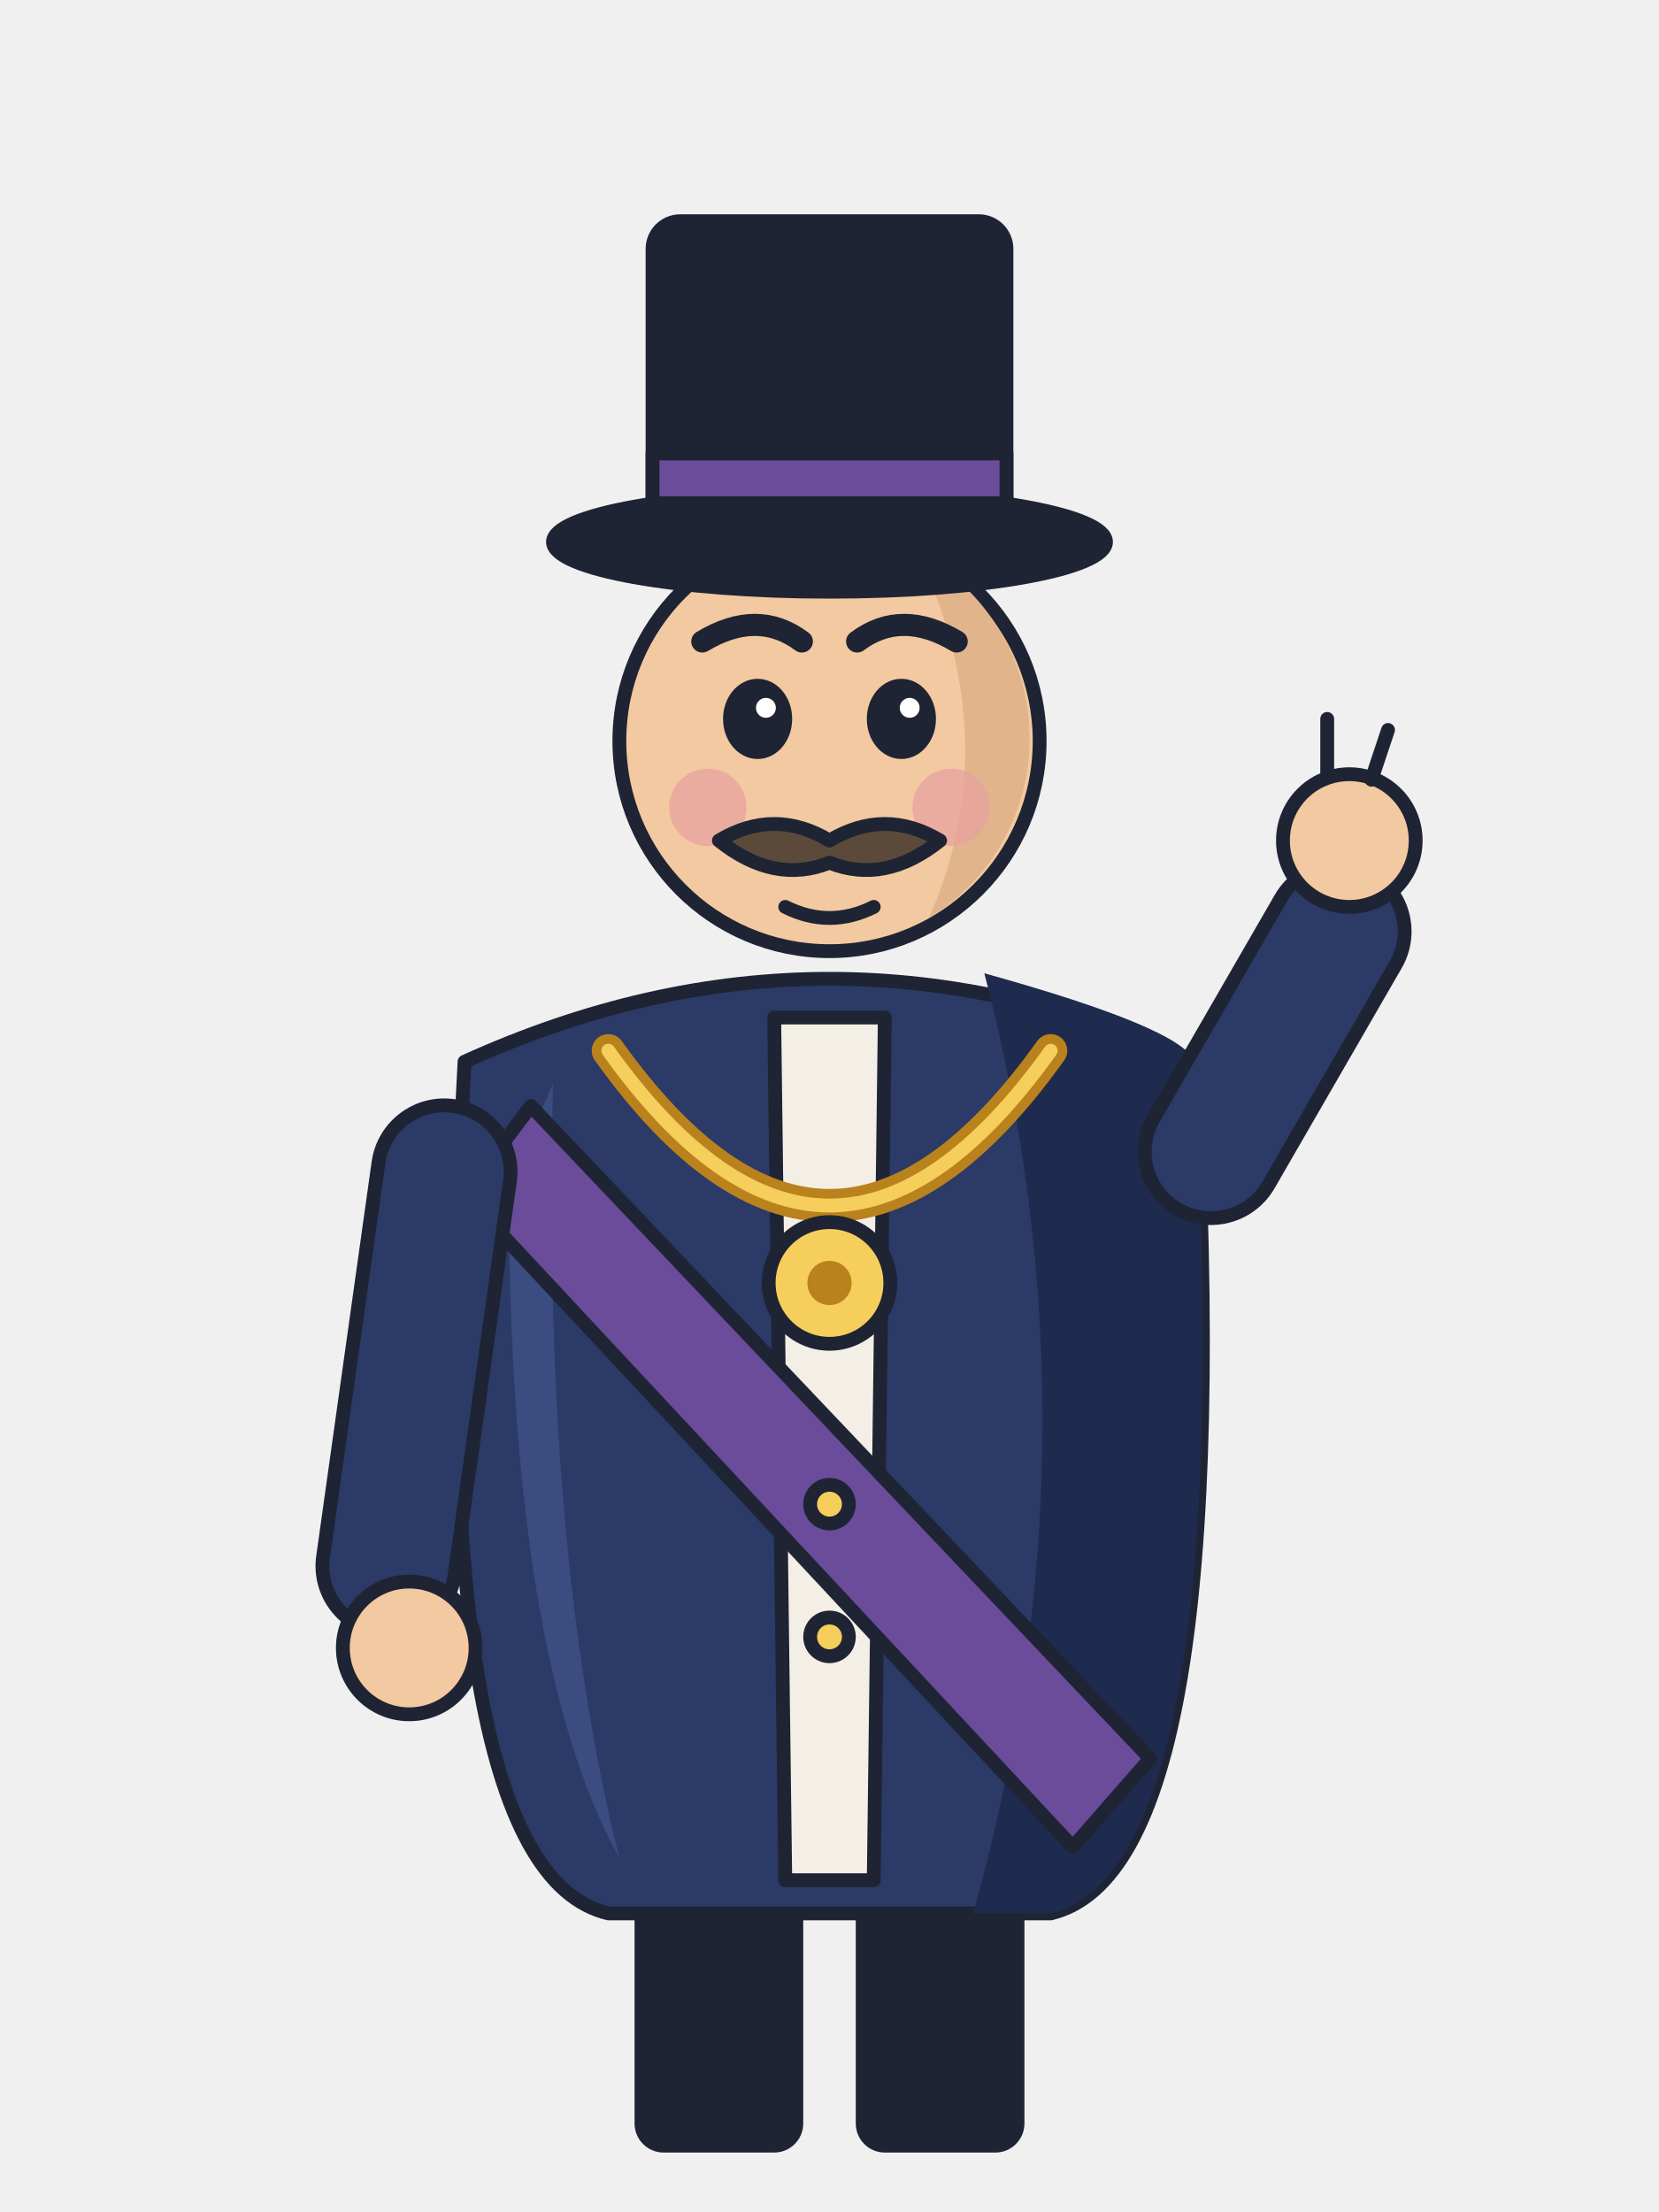
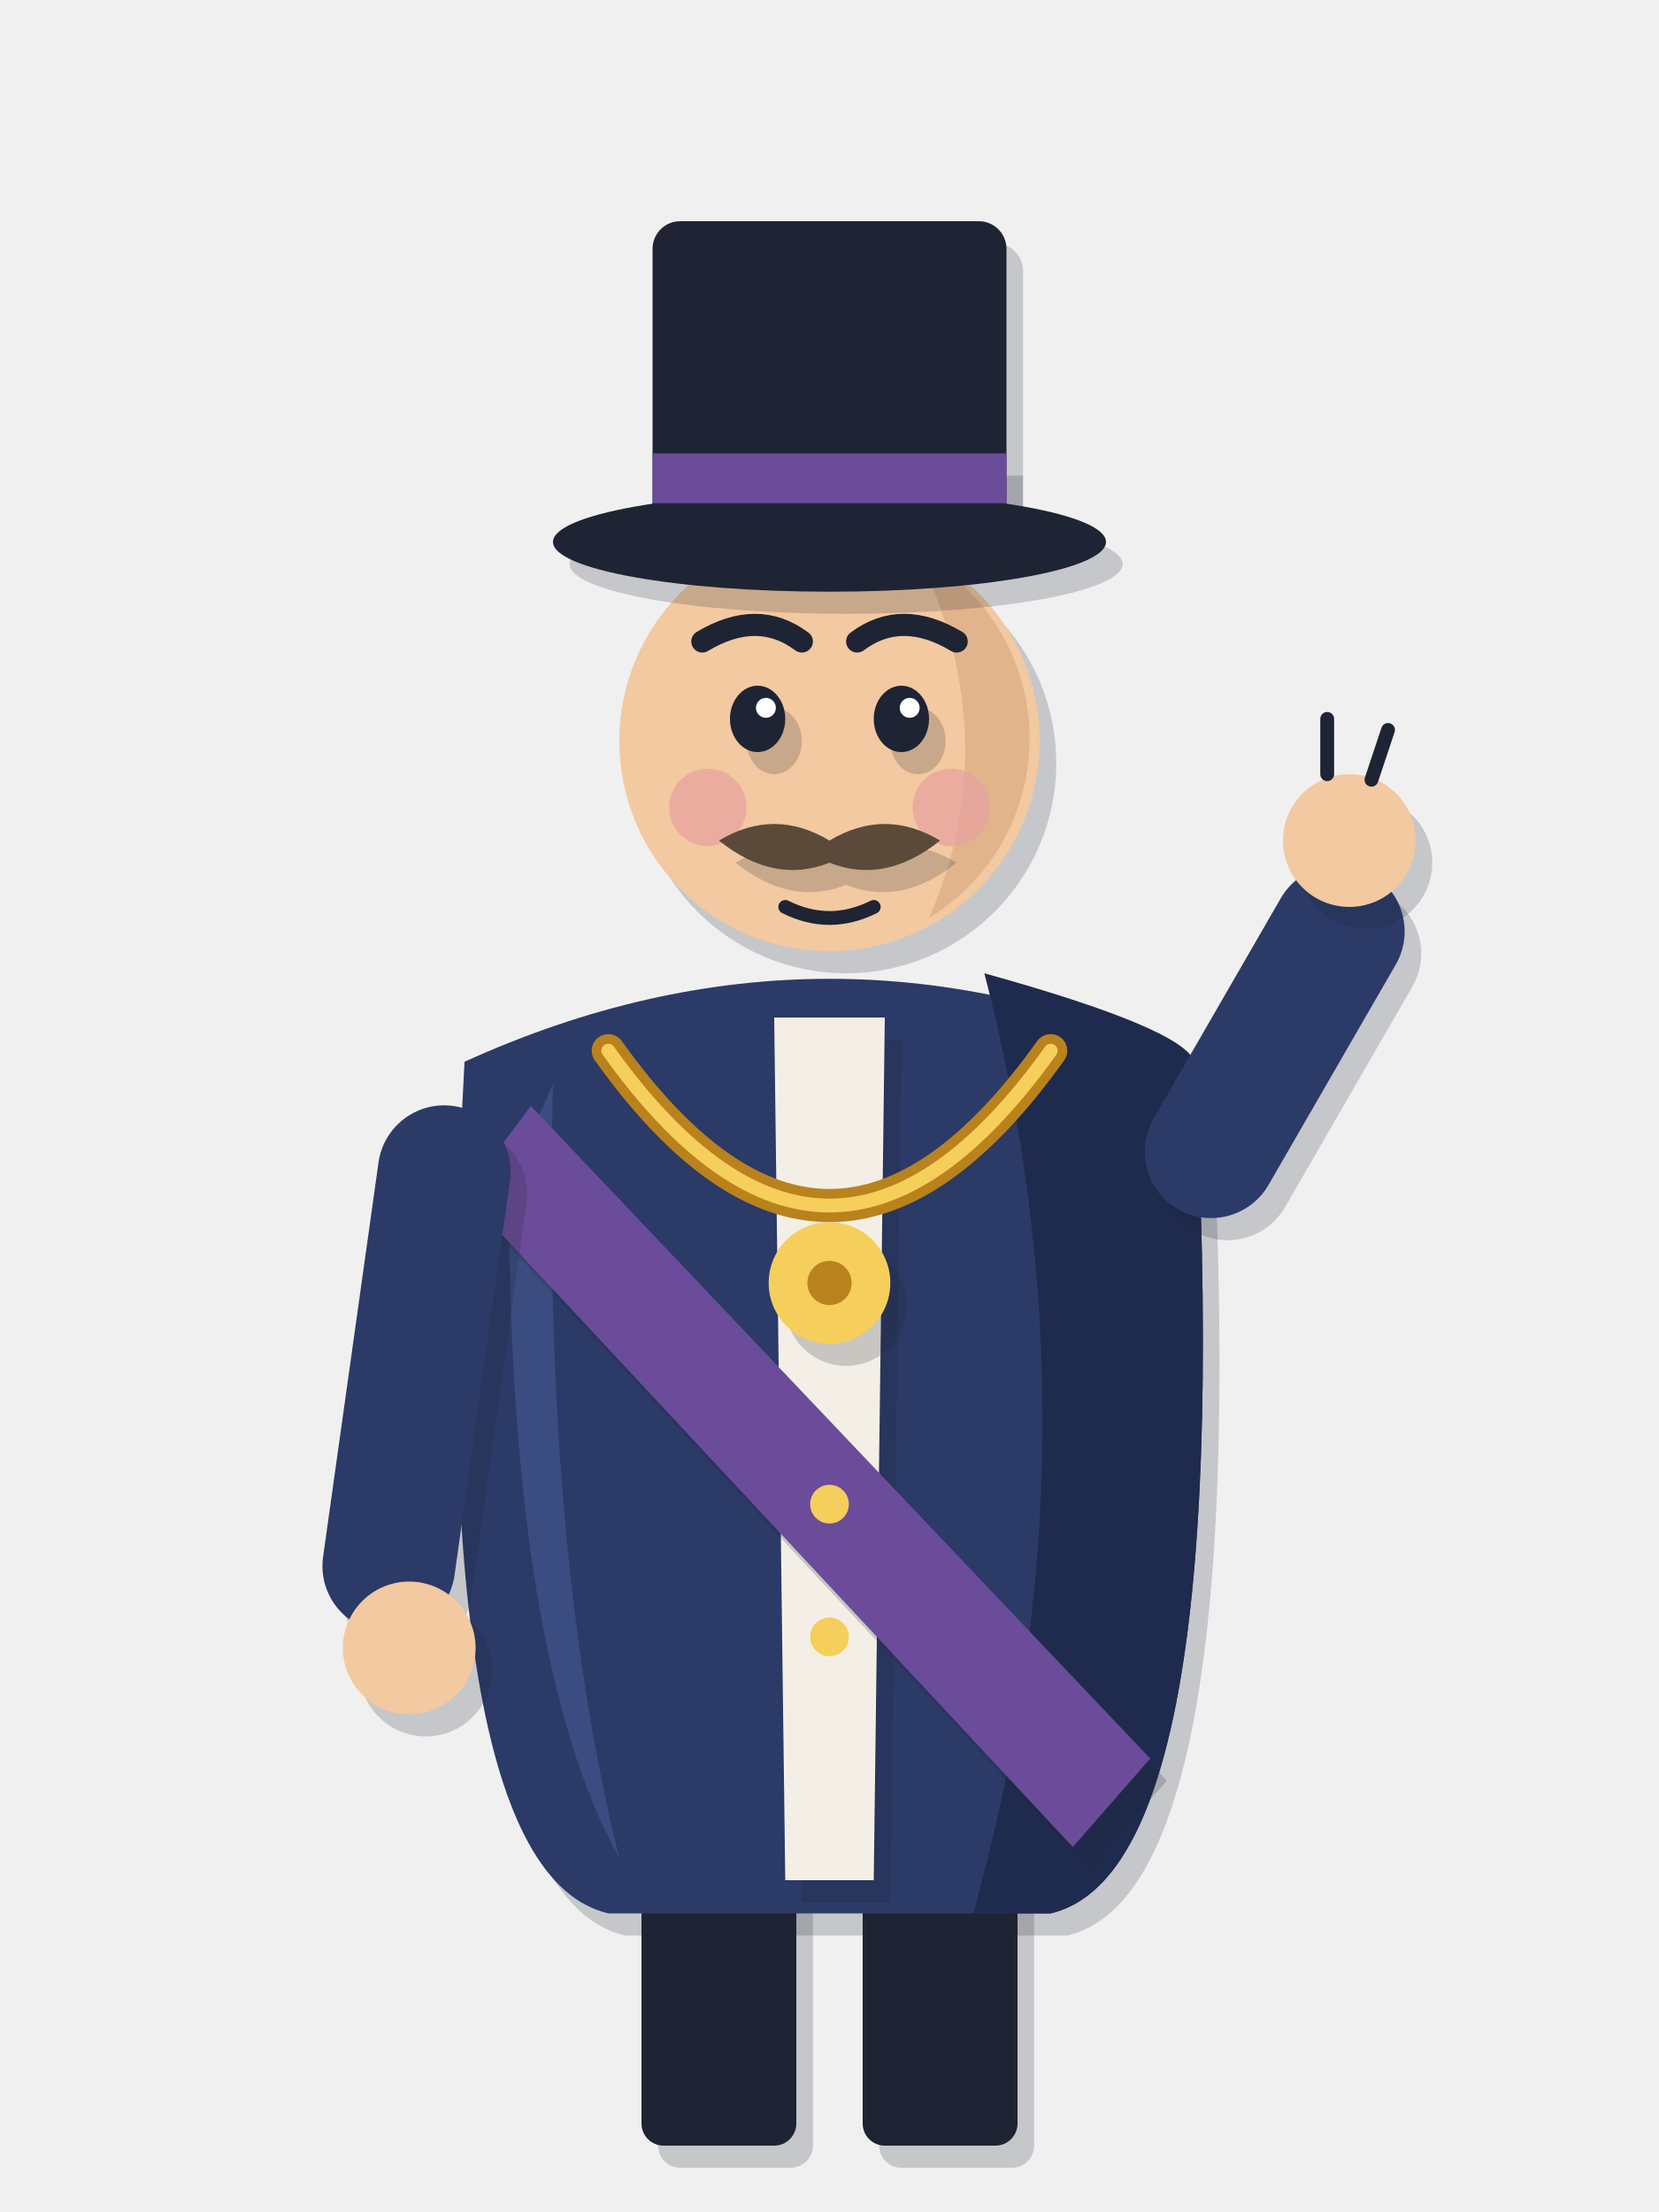
<svg xmlns="http://www.w3.org/2000/svg" viewBox="0 0 300 400" role="img" aria-label="Мер">
-   <g stroke="#1E2433" stroke-width="2.5" stroke-linejoin="round" stroke-linecap="round">
-     <rect x="116" y="332" width="28" height="56" rx="4" fill="#1E2433" />
-     <rect x="156" y="332" width="28" height="56" rx="4" fill="#1E2433" />
-     <path d="M84 192Q76 338 110 346H190Q224 338 216 192Q150 162 84 192Z" fill="#2B3A67" />
+   <g stroke-linejoin="round" stroke-linecap="round">
+     <rect x="116" y="332" width="28" height="56" rx="4" fill="#1E2433" stroke="none" opacity="0.20" transform="translate(3 4)" />
+     <rect x="116" y="332" width="28" height="56" rx="4" fill="#1E2433" stroke="none" />
+     <rect x="156" y="332" width="28" height="56" rx="4" fill="#1E2433" stroke="none" opacity="0.20" transform="translate(3 4)" />
+     <rect x="156" y="332" width="28" height="56" rx="4" fill="#1E2433" stroke="none" />
+     <path d="M84 192Q76 338 110 346H190Q224 338 216 192Q150 162 84 192Z" fill="#1E2433" stroke="none" opacity="0.20" transform="translate(3 4)" />
+     <path d="M84 192Q76 338 110 346H190Q224 338 216 192Q150 162 84 192Z" fill="#2B3A67" stroke="none" />
    <path d="M178 176Q214 186 216 192Q224 338 190 346H176Q200 260 178 176Z" fill="#1E2A4E" stroke="none" />
    <path d="M100 196Q98 280 112 336Q92 300 92 214Z" fill="#3A4C80" stroke="none" />
-     <path d="M140 184H160L158 340H142Z" fill="#F4EFE6" />
-     <path d="M96 200L208 318L194 334L84 216Z" fill="#6B4C9A" />
+     <path d="M140 184H160L158 340H142Z" fill="#1E2433" stroke="none" opacity="0.20" transform="translate(3 4)" />
+     <path d="M140 184H160L158 340H142Z" fill="#F4EFE6" stroke="none" />
+     <path d="M96 200L208 318L194 334L84 216Z" fill="#1E2433" stroke="none" opacity="0.20" transform="translate(3 4)" />
+     <path d="M96 200L208 318L194 334L84 216Z" fill="#6B4C9A" stroke="none" />
    <path d="M110 190Q150 246 190 190" fill="none" stroke="#B9821C" stroke-width="6" />
    <path d="M110 190Q150 246 190 190" fill="none" stroke="#F6CE5B" stroke-width="2.5" />
-     <circle cx="150" cy="232" r="11" fill="#F6CE5B" />
+     <circle cx="150" cy="232" r="11" fill="#1E2433" stroke="none" opacity="0.20" transform="translate(3 4)" />
+     <circle cx="150" cy="232" r="11" fill="#F6CE5B" stroke="none" />
    <circle cx="150" cy="232" r="4" fill="#B9821C" stroke="none" />
-     <circle cx="150" cy="272" r="3.5" fill="#F6CE5B" />
-     <circle cx="150" cy="296" r="3.5" fill="#F6CE5B" />
-     <rect x="70" y="200" width="24" height="96" rx="12" fill="#2B3A67" transform="rotate(8 82 200)" />
-     <circle cx="74" cy="298" r="12" fill="#F2C9A0" />
-     <rect x="206" y="150" width="24" height="70" rx="12" fill="#2B3A67" transform="rotate(30 218 210)" />
-     <circle cx="244" cy="152" r="12" fill="#F2C9A0" />
-     <path d="M240 140v-10M248 141l3-9" fill="none" />
-     <circle cx="150" cy="134" r="38" fill="#F2C9A0" />
+     <circle cx="150" cy="272" r="3.5" fill="#F6CE5B" stroke="none" />
+     <circle cx="150" cy="296" r="3.5" fill="#F6CE5B" stroke="none" />
+     <rect x="70" y="200" width="24" height="96" rx="12" fill="#1E2433" transform="translate(3 4) rotate(8 82 200)" stroke="none" opacity="0.20" />
+     <rect x="70" y="200" width="24" height="96" rx="12" fill="#2B3A67" transform="rotate(8 82 200)" stroke="none" />
+     <circle cx="74" cy="298" r="12" fill="#1E2433" stroke="none" opacity="0.20" transform="translate(3 4)" />
+     <circle cx="74" cy="298" r="12" fill="#F2C9A0" stroke="none" />
+     <rect x="206" y="150" width="24" height="70" rx="12" fill="#1E2433" transform="translate(3 4) rotate(30 218 210)" stroke="none" opacity="0.20" />
+     <rect x="206" y="150" width="24" height="70" rx="12" fill="#2B3A67" transform="rotate(30 218 210)" stroke="none" />
+     <circle cx="244" cy="152" r="12" fill="#1E2433" stroke="none" opacity="0.20" transform="translate(3 4)" />
+     <circle cx="244" cy="152" r="12" fill="#F2C9A0" stroke="none" />
+     <path d="M240 140v-10M248 141l3-9" fill="none" stroke="#1E2433" stroke-width="2.5" />
+     <circle cx="150" cy="134" r="38" fill="#1E2433" stroke="none" opacity="0.20" transform="translate(3 4)" />
+     <circle cx="150" cy="134" r="38" fill="#F2C9A0" stroke="none" />
    <path d="M166 100A38 38 0 0 1 168 166Q182 134 166 100Z" fill="#E2B48C" stroke="none" />
    <circle cx="128" cy="146" r="7" fill="#E8A0A0" stroke="none" opacity=".7" />
    <circle cx="172" cy="146" r="7" fill="#E8A0A0" stroke="none" opacity=".7" />
-     <ellipse cx="137" cy="130" rx="5" ry="6" fill="#1E2433" />
-     <ellipse cx="163" cy="130" rx="5" ry="6" fill="#1E2433" />
+     <ellipse cx="137" cy="130" rx="5" ry="6" fill="#1E2433" stroke="none" opacity="0.20" transform="translate(3 4)" />
+     <ellipse cx="137" cy="130" rx="5" ry="6" fill="#1E2433" stroke="none" />
+     <ellipse cx="163" cy="130" rx="5" ry="6" fill="#1E2433" stroke="none" opacity="0.20" transform="translate(3 4)" />
+     <ellipse cx="163" cy="130" rx="5" ry="6" fill="#1E2433" stroke="none" />
    <circle cx="138.5" cy="128" r="1.8" fill="#FFFFFF" stroke="none" />
    <circle cx="164.5" cy="128" r="1.8" fill="#FFFFFF" stroke="none" />
-     <path d="M127 116Q137 110 145 116" fill="none" stroke-width="4" />
-     <path d="M155 116Q163 110 173 116" fill="none" stroke-width="4" />
-     <path d="M130 152Q140 146 150 152Q160 146 170 152Q160 160 150 156Q140 160 130 152Z" fill="#5B4A3A" />
-     <path d="M142 164Q150 168 158 164" fill="none" />
-     <ellipse cx="150" cy="98" rx="50" ry="9" fill="#1E2433" />
-     <rect x="118" y="40" width="64" height="58" rx="5" fill="#1E2433" />
-     <rect x="118" y="82" width="64" height="9" fill="#6B4C9A" />
+     <path d="M127 116Q137 110 145 116" fill="none" stroke-width="4" stroke="#1E2433" />
+     <path d="M155 116Q163 110 173 116" fill="none" stroke-width="4" stroke="#1E2433" />
+     <path d="M130 152Q140 146 150 152Q160 146 170 152Q160 160 150 156Q140 160 130 152Z" fill="#1E2433" stroke="none" opacity="0.20" transform="translate(3 4)" />
+     <path d="M130 152Q140 146 150 152Q160 146 170 152Q160 160 150 156Q140 160 130 152Z" fill="#5B4A3A" stroke="none" />
+     <path d="M142 164Q150 168 158 164" fill="none" stroke="#1E2433" stroke-width="2.5" />
+     <ellipse cx="150" cy="98" rx="50" ry="9" fill="#1E2433" stroke="none" opacity="0.20" transform="translate(3 4)" />
+     <ellipse cx="150" cy="98" rx="50" ry="9" fill="#1E2433" stroke="none" />
+     <rect x="118" y="40" width="64" height="58" rx="5" fill="#1E2433" stroke="none" opacity="0.20" transform="translate(3 4)" />
+     <rect x="118" y="40" width="64" height="58" rx="5" fill="#1E2433" stroke="none" />
+     <rect x="118" y="82" width="64" height="9" fill="#1E2433" stroke="none" opacity="0.20" transform="translate(3 4)" />
+     <rect x="118" y="82" width="64" height="9" fill="#6B4C9A" stroke="none" />
  </g>
</svg>
